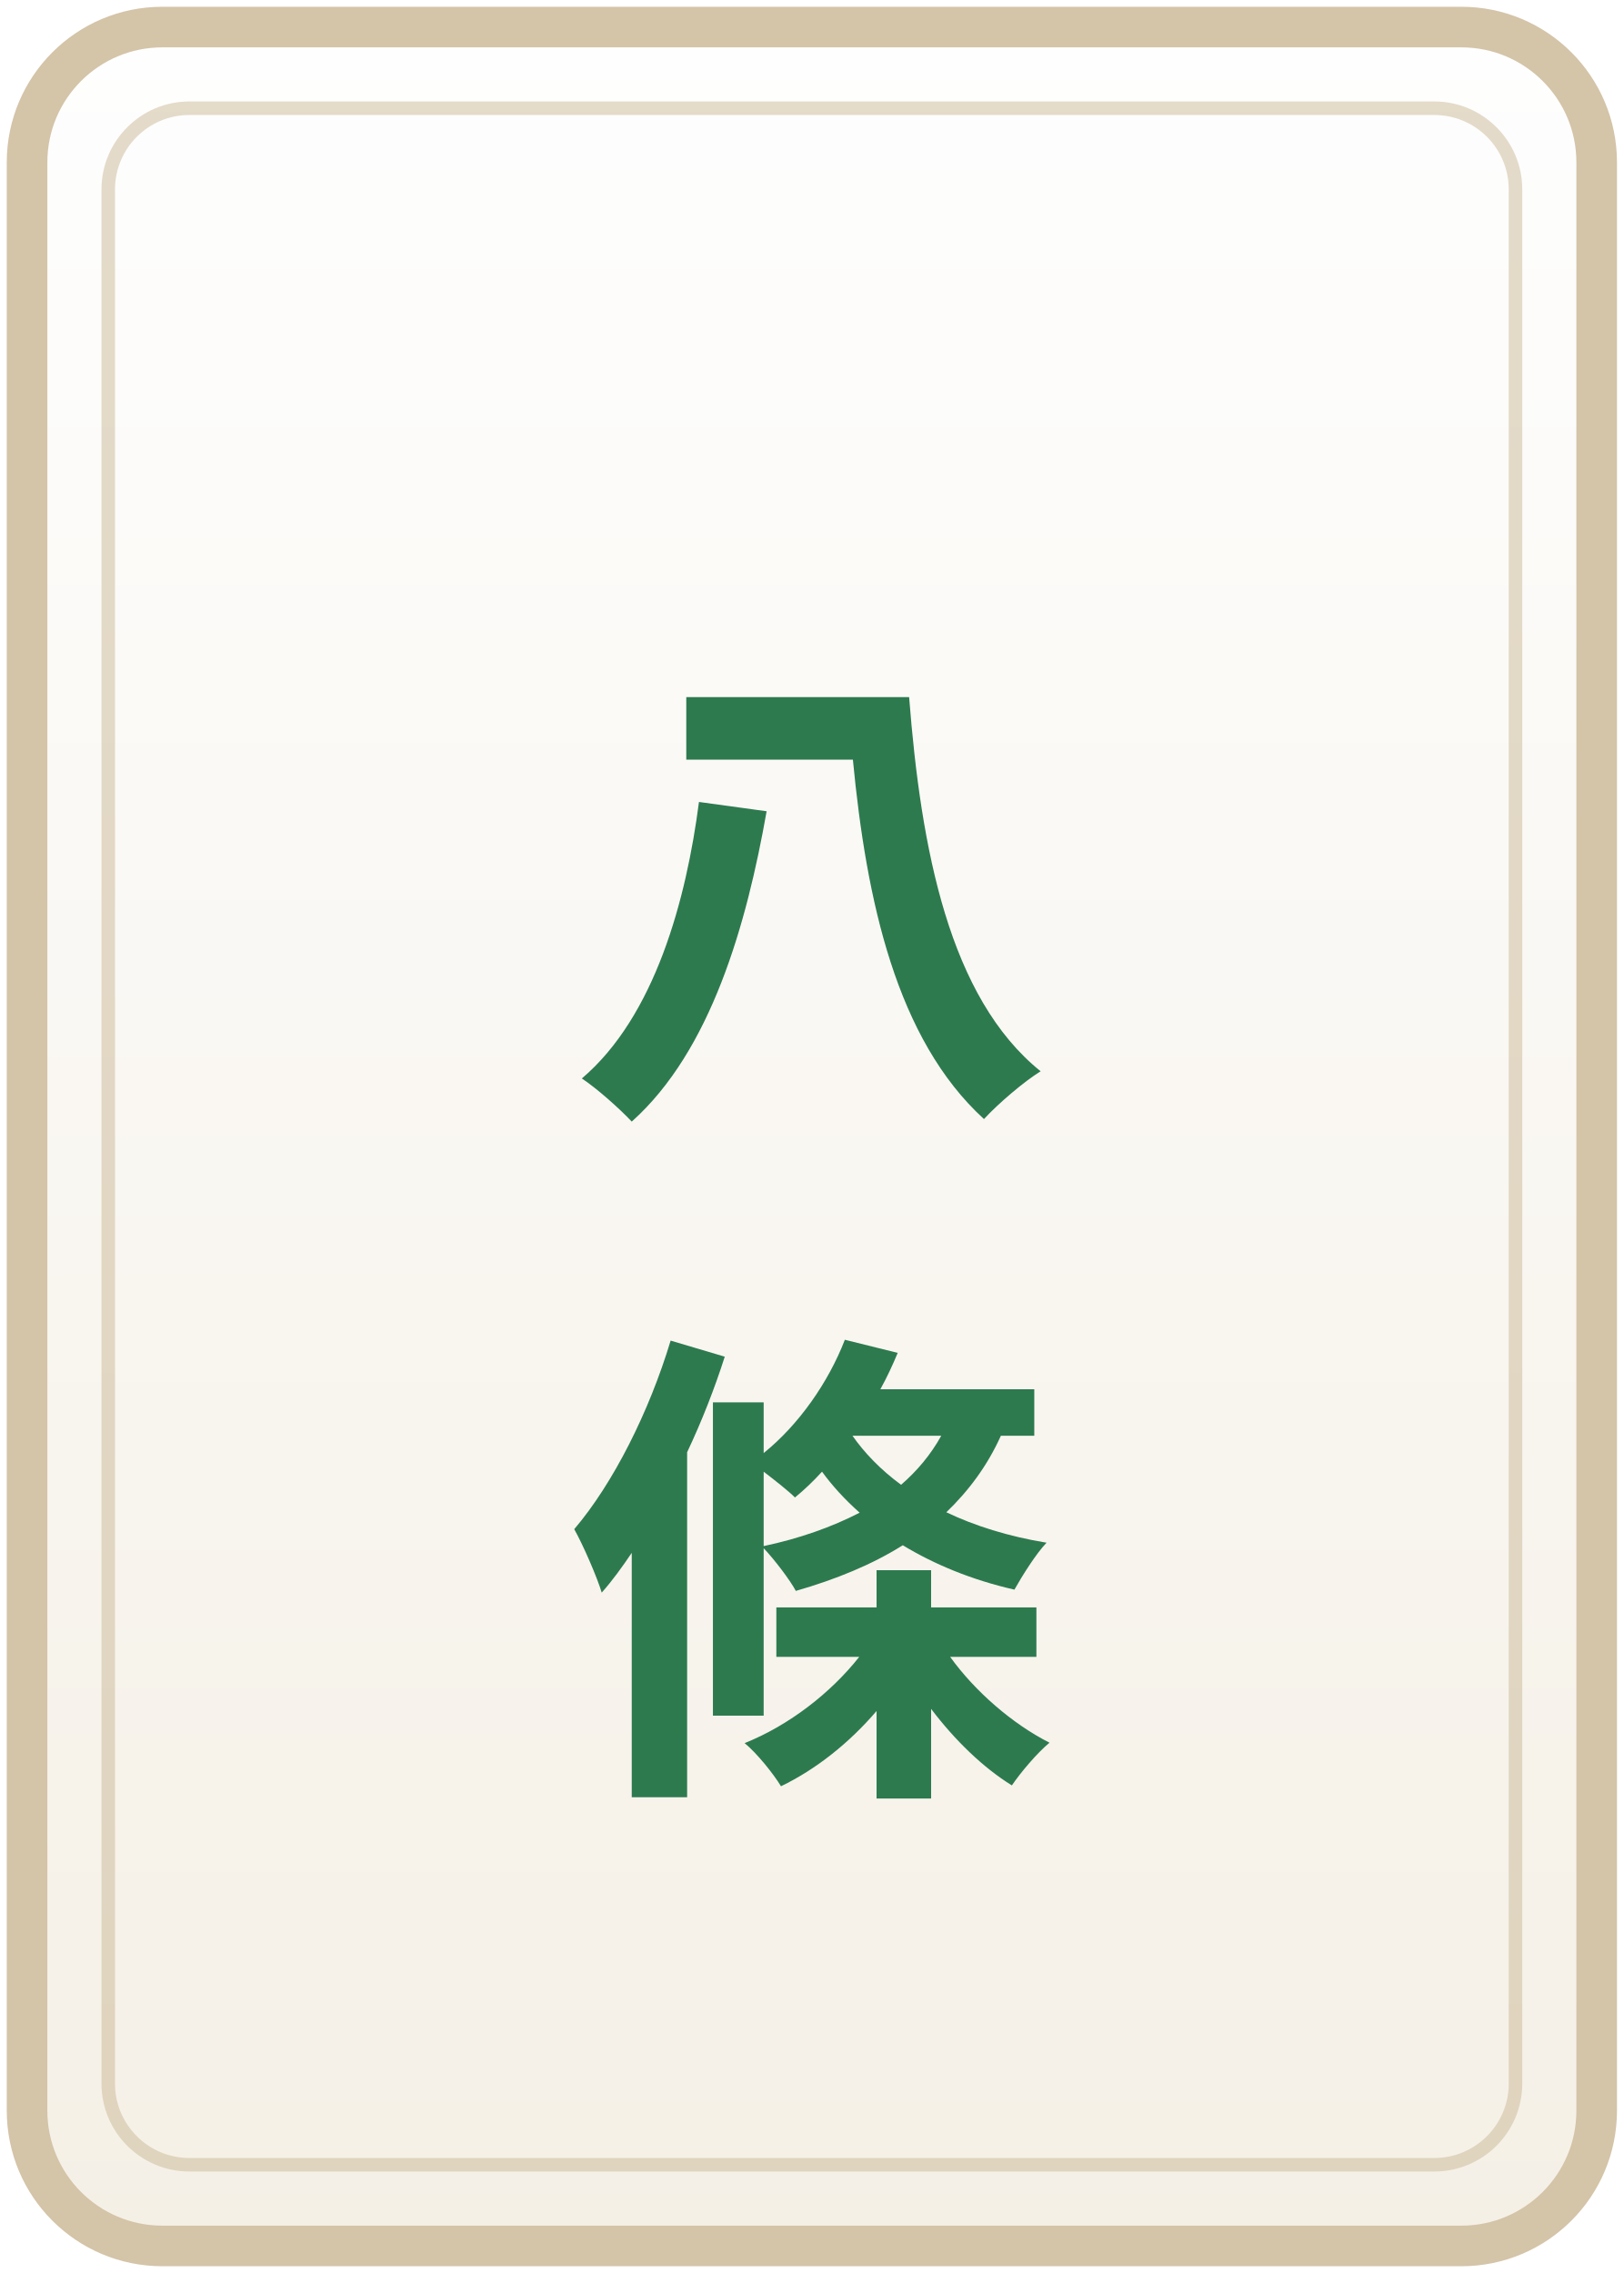
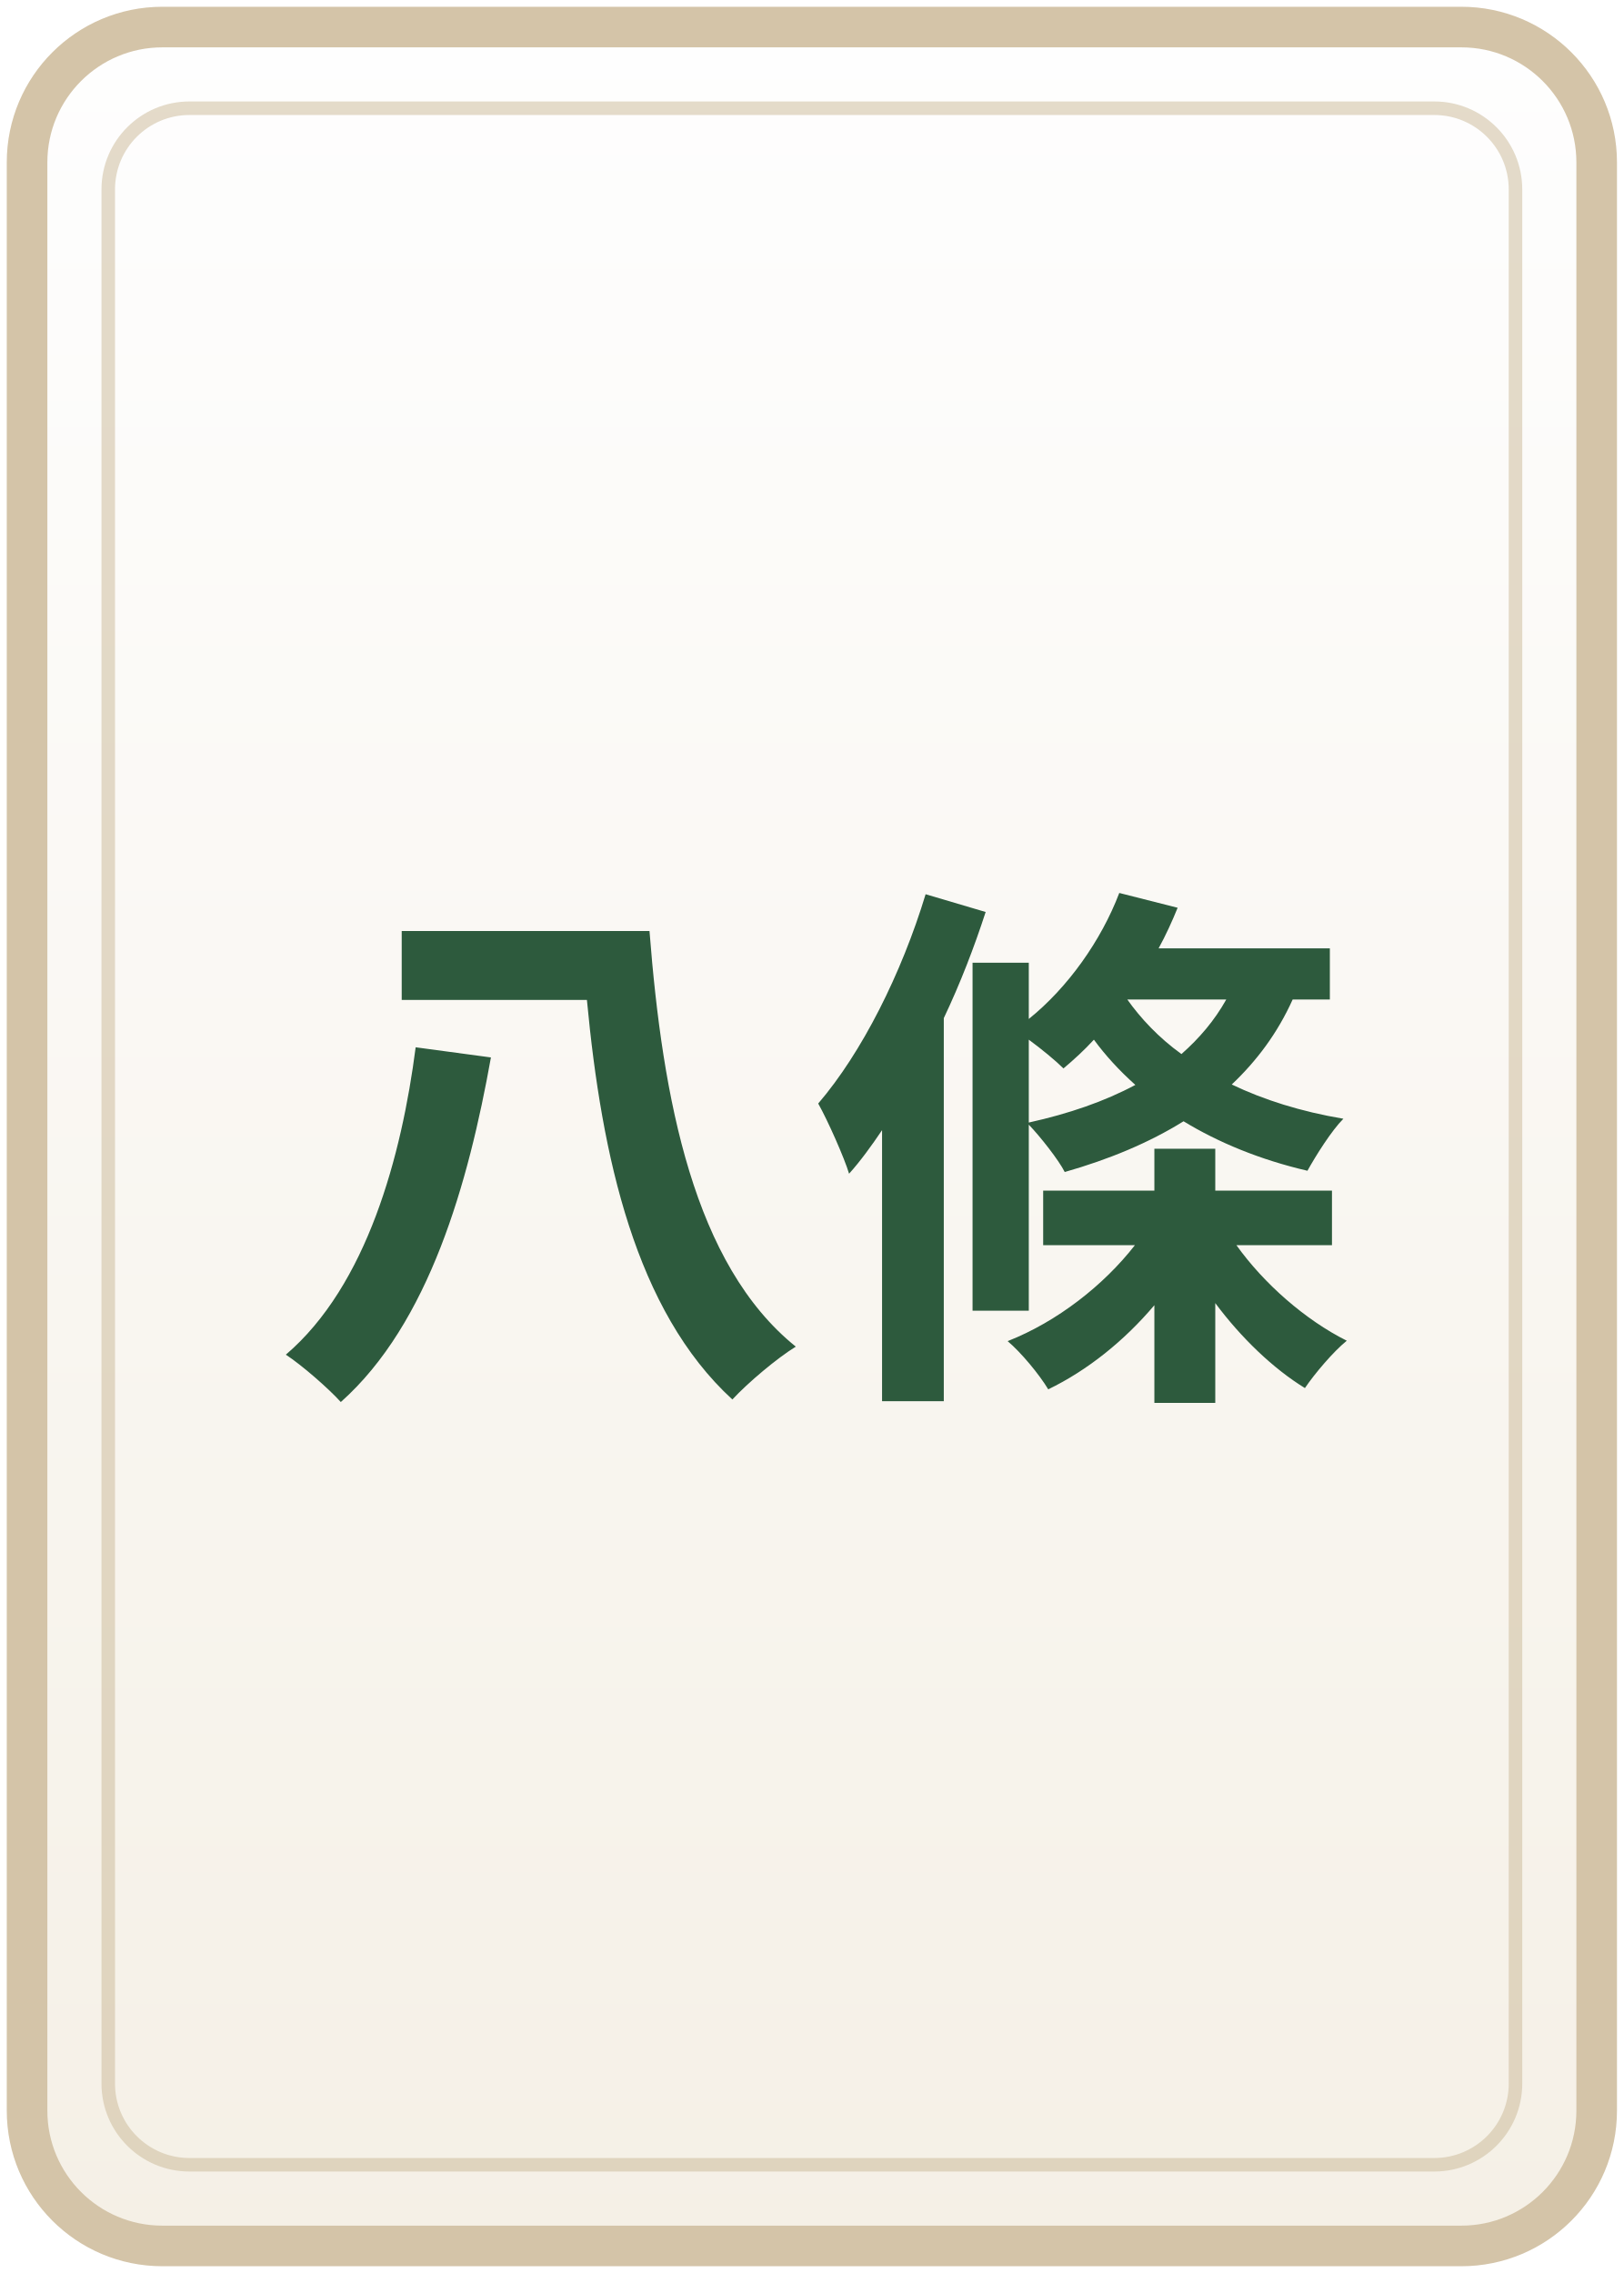
<svg xmlns="http://www.w3.org/2000/svg" width="60" height="84" viewBox="0 0 60 84">
  <defs>
    <linearGradient id="tileBg" x1="0%" y1="0%" x2="0%" y2="100%">
      <stop offset="0%" style="stop-color:#fefefe;stop-opacity:1" />
      <stop offset="100%" style="stop-color:#f5f0e6;stop-opacity:1" />
    </linearGradient>
  </defs>
  <rect x="1" y="1" width="58" height="82" rx="5" fill="url(#tileBg)" stroke="#d4c4a8" stroke-width="1.5" />
  <rect x="4" y="4" width="52" height="76" rx="3" fill="none" stroke="#c9b896" stroke-width="0.5" opacity="0.5" />
  <g transform="translate(30, 42)">
-     <text x="0" y="-5" font-size="18" font-weight="bold" fill="#2d7a4f" text-anchor="middle" writing-mode="tb" font-family="Microsoft JhengHei, Arial, sans-serif">八</text>
-     <text x="0" y="20" font-size="18" font-weight="bold" fill="#2d7a4f" text-anchor="middle" writing-mode="tb" font-family="Microsoft JhengHei, Arial, sans-serif">條</text>
+     <text x="0" y="8" font-size="20" font-weight="bold" fill="#2d5a3d" text-anchor="middle" font-family="Microsoft JhengHei, Arial, sans-serif">八條</text>
  </g>
</svg>
